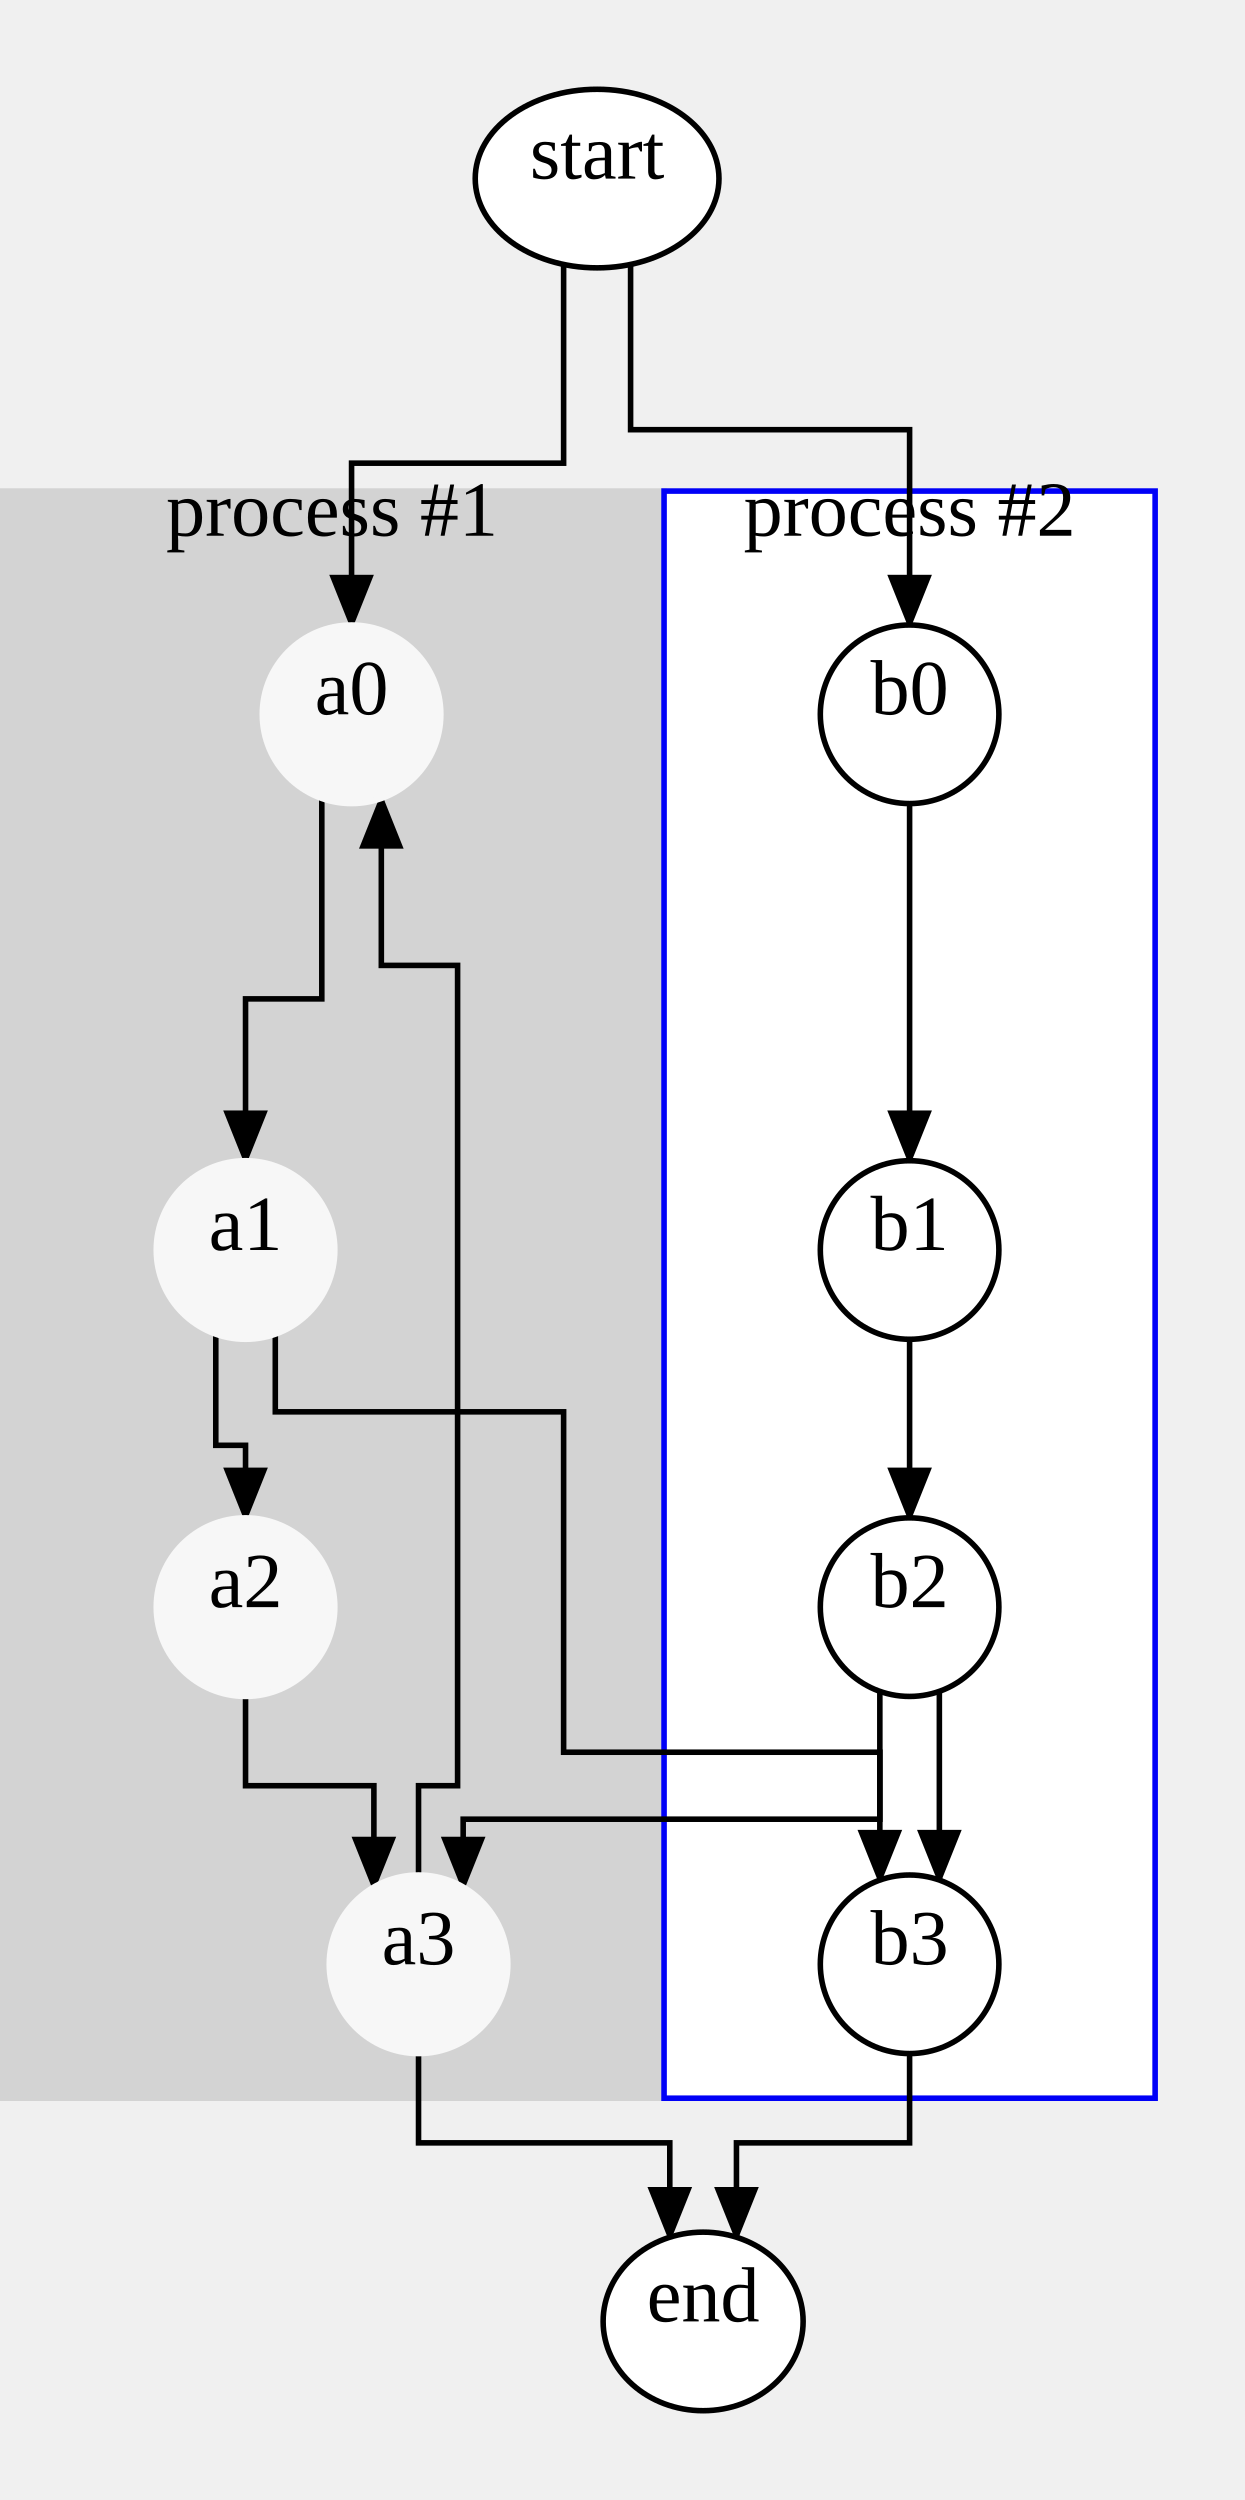
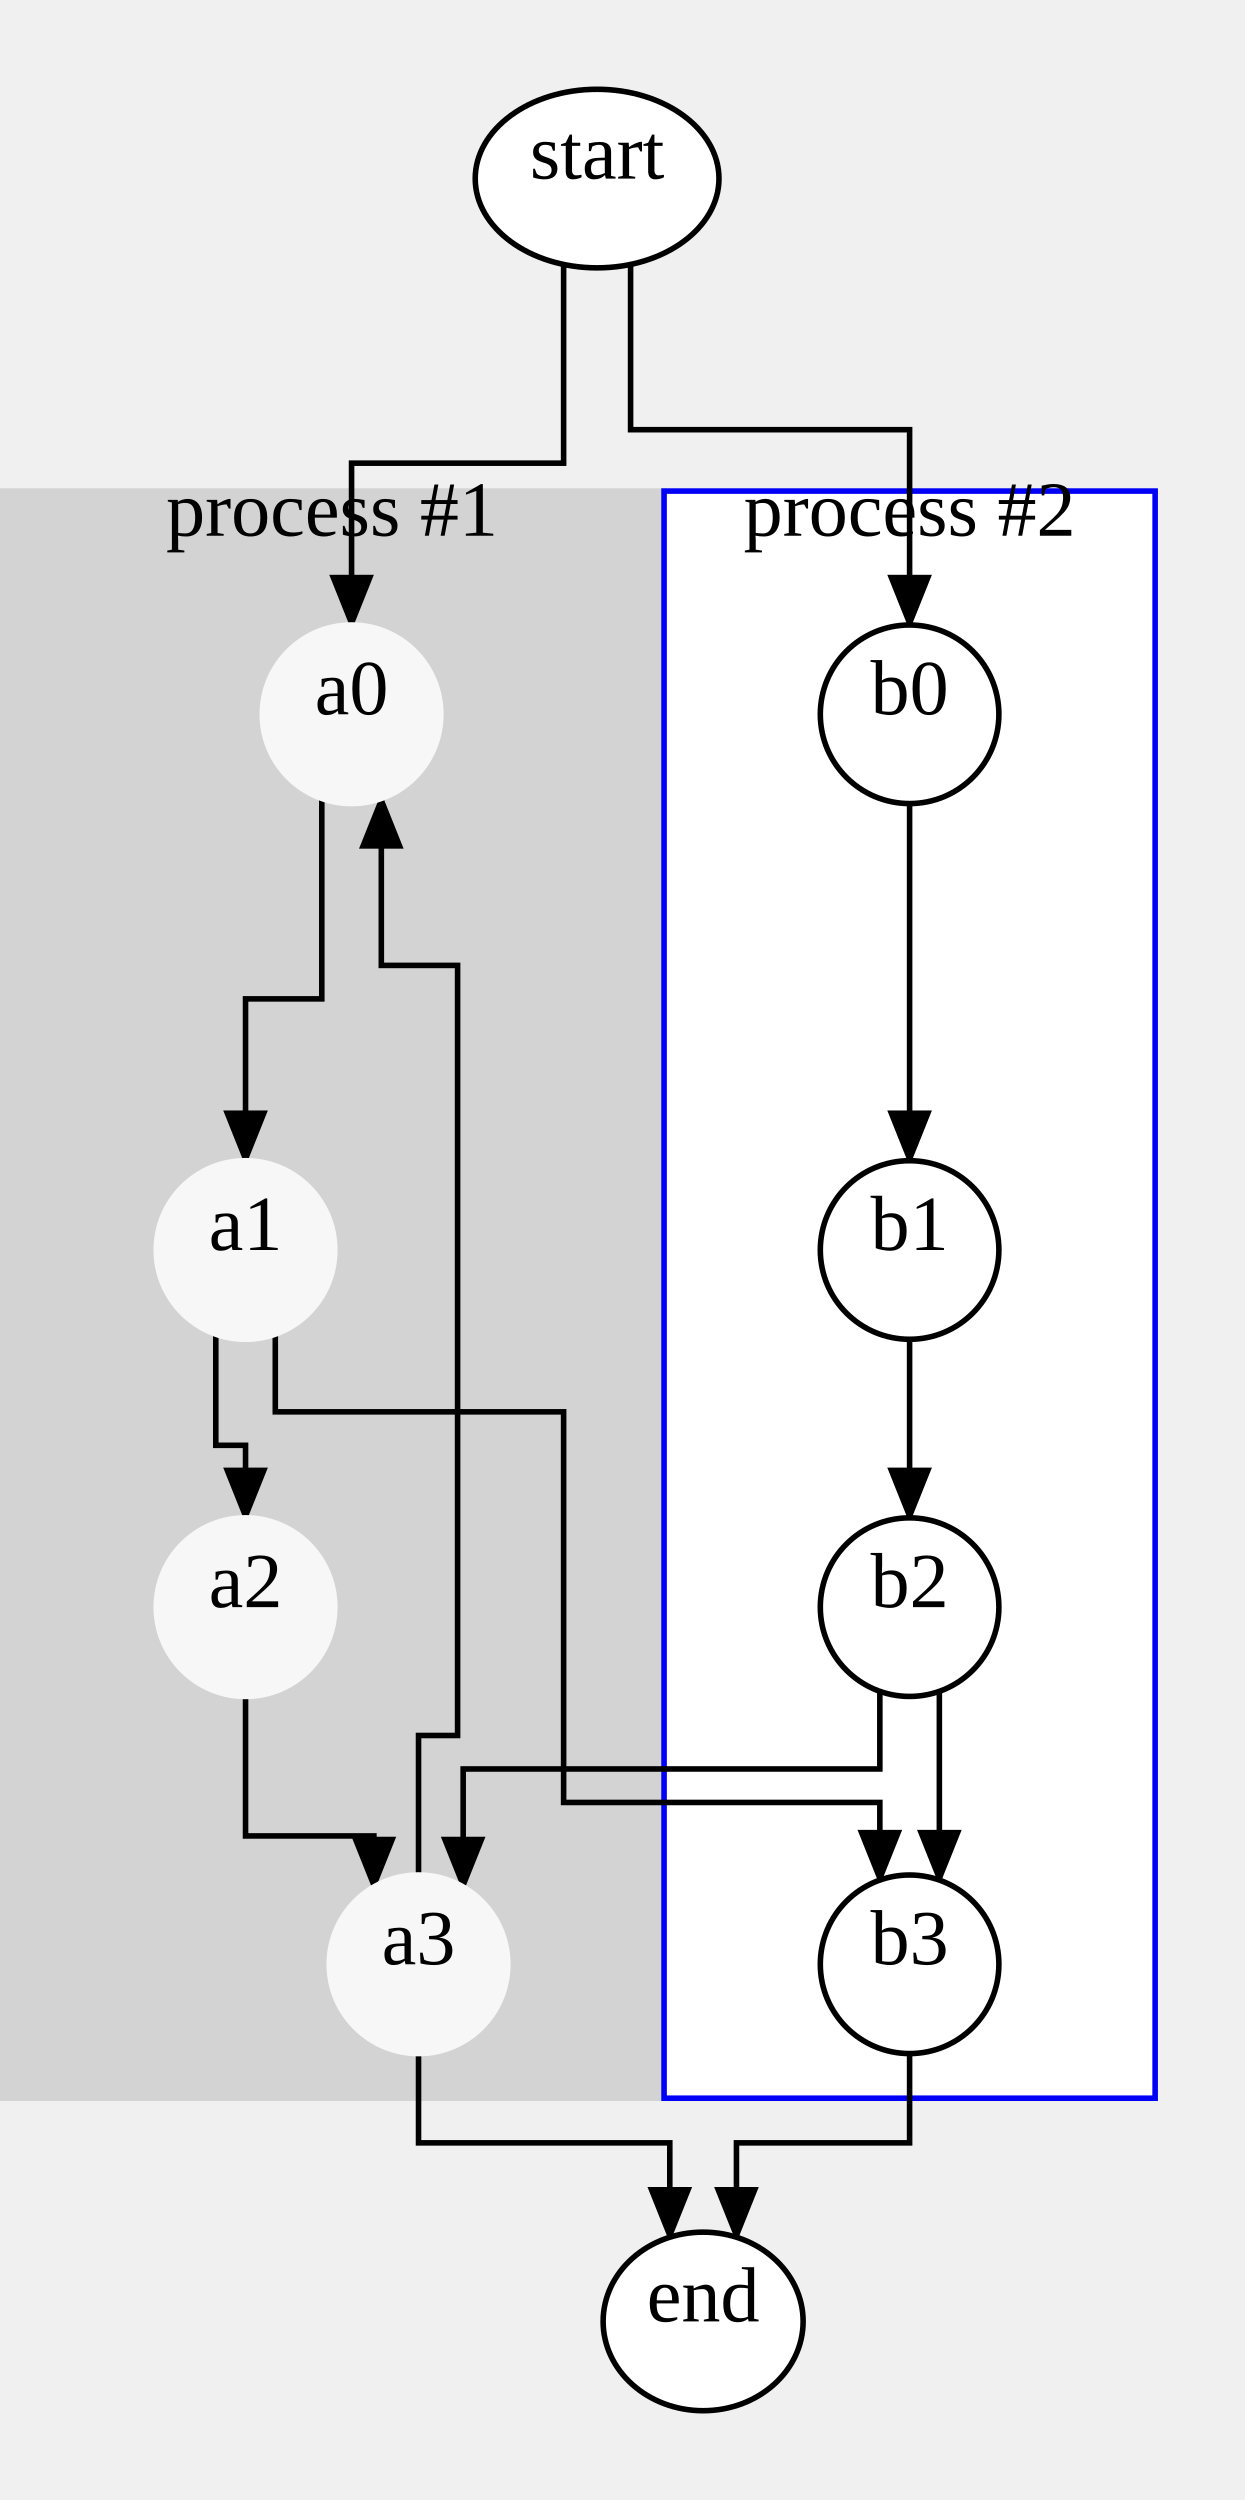
<svg xmlns="http://www.w3.org/2000/svg" width="223" height="448">
  <style type="text/css">
		.edge { fill: none; }
	</style>
  <defs>
    <marker id="normal" markerWidth="10" markerHeight="8" refX="9" refY="4" orient="auto-start-reverse" markerUnits="userSpaceOnUse">
      <path d="M0,0 L0,8 L10,4 z" fill="context-stroke" />
    </marker>
    <marker id="vee" markerWidth="10" markerHeight="8" refX="9" refY="4" orient="auto-start-reverse" markerUnits="userSpaceOnUse">
      <path d="M0,0 L10,4 L0,8 L3,4 z" fill="context-stroke" />
    </marker>
    <marker id="dot" markerWidth="8" markerHeight="8" refX="7" refY="4" orient="auto-start-reverse" markerUnits="userSpaceOnUse">
      <circle cx="4" cy="4" r="3.5" fill="context-stroke" />
    </marker>
    <marker id="odot" markerWidth="8" markerHeight="8" refX="7" refY="4" orient="auto-start-reverse" markerUnits="userSpaceOnUse">
      <circle cx="4" cy="4" r="3" fill="white" stroke="context-stroke" />
    </marker>
  </defs>
  <g>
    <rect class="cluster" x="0" y="88" width="119" height="288" fill="#D3D3D3" stroke="#D3D3D3" />
    <text text-anchor="middle" alignment-baseline="middle" x="59.5" y="96" font-size="14" color="#000000">process #1</text>
    <rect class="cluster" x="119" y="88" width="88" height="288" fill="#FFFFFF" stroke="#0000F7" />
    <text text-anchor="middle" alignment-baseline="middle" x="163" y="96" font-size="14" color="#000000">process #2</text>
    <path class="edge" marker-end="url(#normal)" stroke="#000000" stroke-width="1" d="M57.667,143.085 L57.667,179 L44,179 L44,208 " />
    <path class="edge" marker-end="url(#normal)" stroke="#000000" stroke-width="1" d="M38.667,239.085 L38.667,259 L44,259 L44,272 " />
-     <path class="edge" marker-end="url(#normal)" stroke="#000000" stroke-width="1" d="M44,304 L44,320 L67,320 L67,338.144 " />
+     <path class="edge" marker-end="url(#normal)" stroke="#000000" stroke-width="1" d="M44,304 L44,329 L67,329 L67,338.144 " />
    <path class="edge" marker-end="url(#normal)" stroke="#000000" stroke-width="1" d="M163,144 L163,208 " />
    <path class="edge" marker-end="url(#normal)" stroke="#000000" stroke-width="1" d="M163,240 L163,272 " />
    <path class="edge" marker-end="url(#normal)" stroke="#000000" stroke-width="1" d="M168.333,303.085 L168.333,336.915 " />
    <path class="edge" marker-end="url(#normal)" stroke="#000000" stroke-width="1" d="M101,47.384 L101,83 L63,83 L63,112 " />
    <path class="edge" marker-end="url(#normal)" stroke="#000000" stroke-width="1" d="M113,47.384 L113,77 L163,77 L163,112 " />
-     <path class="edge" marker-end="url(#normal)" stroke="#000000" stroke-width="1" d="M49.333,239.085 L49.333,253 L101,253 L101,288 L101,314 L157.667,314 L157.667,336.915 " />
-     <path class="edge" marker-end="url(#normal)" stroke="#000000" stroke-width="1" d="M157.667,303.085 L157.667,326 L83,326 L83,338.144 " />
-     <path class="edge" marker-end="url(#normal)" stroke="#000000" stroke-width="1" d="M75,336 L75,320 L82,320 L82,288 L82,224 L82,173 L68.333,173 L68.333,143.085 " />
+     <path class="edge" marker-end="url(#normal)" stroke="#000000" stroke-width="1" d="M49.333,239.085 L49.333,253 L101,253 L101,288 L101,323 L157.667,323 L157.667,336.915 " />
+     <path class="edge" marker-end="url(#normal)" stroke="#000000" stroke-width="1" d="M157.667,303.085 L157.667,317 L83,317 L83,338.144 " />
+     <path class="edge" marker-end="url(#normal)" stroke="#000000" stroke-width="1" d="M75,336 L75,311 L82,311 L82,288 L82,224 L82,173 L68.333,173 L68.333,143.085 " />
    <path class="edge" marker-end="url(#normal)" stroke="#000000" stroke-width="1" d="M75,368 L75,384 L120.027,384 L120.027,400.915 " />
    <path class="edge" marker-end="url(#normal)" stroke="#000000" stroke-width="1" d="M163,368 L163,384 L131.973,384 L131.973,400.915 " />
    <ellipse cx="63" cy="128" rx="16" ry="16" class="node" fill="#F7F7F7" stroke="#F7F7F7" stroke-width="1" />
    <text text-anchor="middle" alignment-baseline="middle" x="63" y="128" font-size="14" color="#000000">a0</text>
    <ellipse cx="44" cy="224" rx="16" ry="16" class="node" fill="#F7F7F7" stroke="#F7F7F7" stroke-width="1" />
    <text text-anchor="middle" alignment-baseline="middle" x="44" y="224" font-size="14" color="#000000">a1</text>
    <ellipse cx="44" cy="288" rx="16" ry="16" class="node" fill="#F7F7F7" stroke="#F7F7F7" stroke-width="1" />
    <text text-anchor="middle" alignment-baseline="middle" x="44" y="288" font-size="14" color="#000000">a2</text>
    <ellipse cx="75" cy="352" rx="16" ry="16" class="node" fill="#F7F7F7" stroke="#F7F7F7" stroke-width="1" />
    <text text-anchor="middle" alignment-baseline="middle" x="75" y="352" font-size="14" color="#000000">a3</text>
    <ellipse cx="163" cy="128" rx="16" ry="16" class="node" fill="#FFFFFF" stroke="#000000" stroke-width="1" />
    <text text-anchor="middle" alignment-baseline="middle" x="163" y="128" font-size="14" color="#000000">b0</text>
    <ellipse cx="163" cy="224" rx="16" ry="16" class="node" fill="#FFFFFF" stroke="#000000" stroke-width="1" />
    <text text-anchor="middle" alignment-baseline="middle" x="163" y="224" font-size="14" color="#000000">b1</text>
    <ellipse cx="163" cy="288" rx="16" ry="16" class="node" fill="#FFFFFF" stroke="#000000" stroke-width="1" />
    <text text-anchor="middle" alignment-baseline="middle" x="163" y="288" font-size="14" color="#000000">b2</text>
    <ellipse cx="163" cy="352" rx="16" ry="16" class="node" fill="#FFFFFF" stroke="#000000" stroke-width="1" />
    <text text-anchor="middle" alignment-baseline="middle" x="163" y="352" font-size="14" color="#000000">b3</text>
    <ellipse cx="107" cy="32" rx="21.84" ry="16" class="node" fill="#FFFFFF" stroke="#000000" stroke-width="1" />
    <text text-anchor="middle" alignment-baseline="middle" x="107" y="32" font-size="14" color="#000000">start</text>
    <ellipse cx="126" cy="416" rx="17.92" ry="16" class="node" fill="#FFFFFF" stroke="#000000" stroke-width="1" />
    <text text-anchor="middle" alignment-baseline="middle" x="126" y="416" font-size="14" color="#000000">end</text>
  </g>
</svg>
